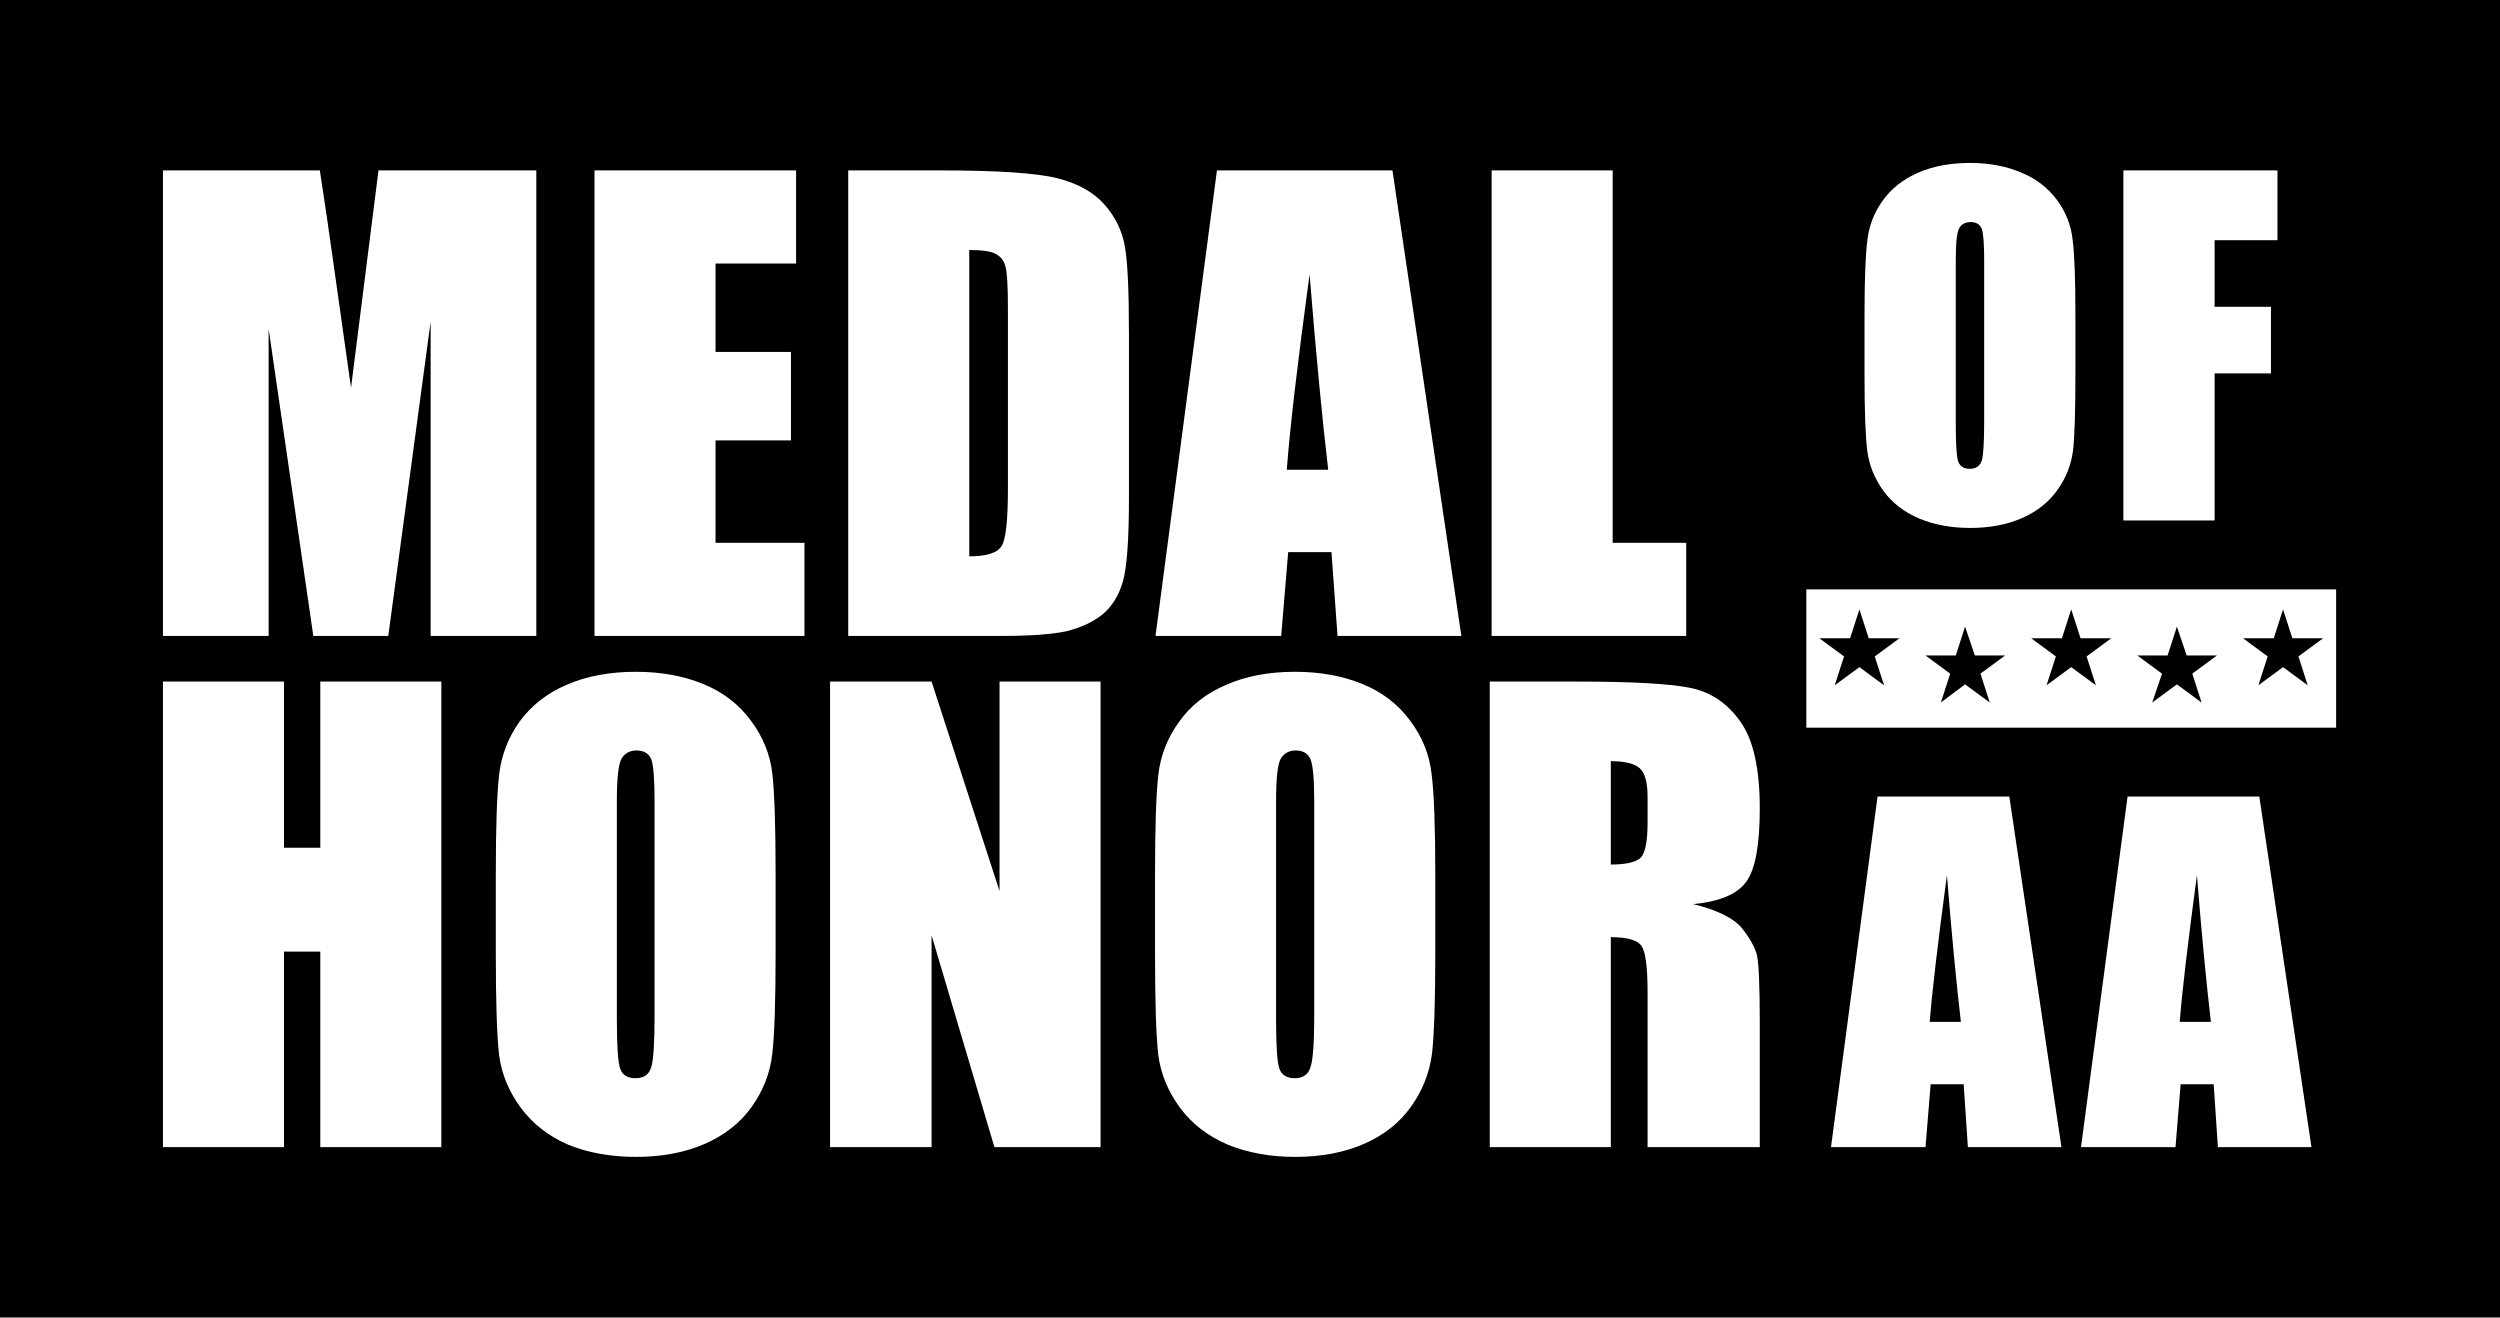
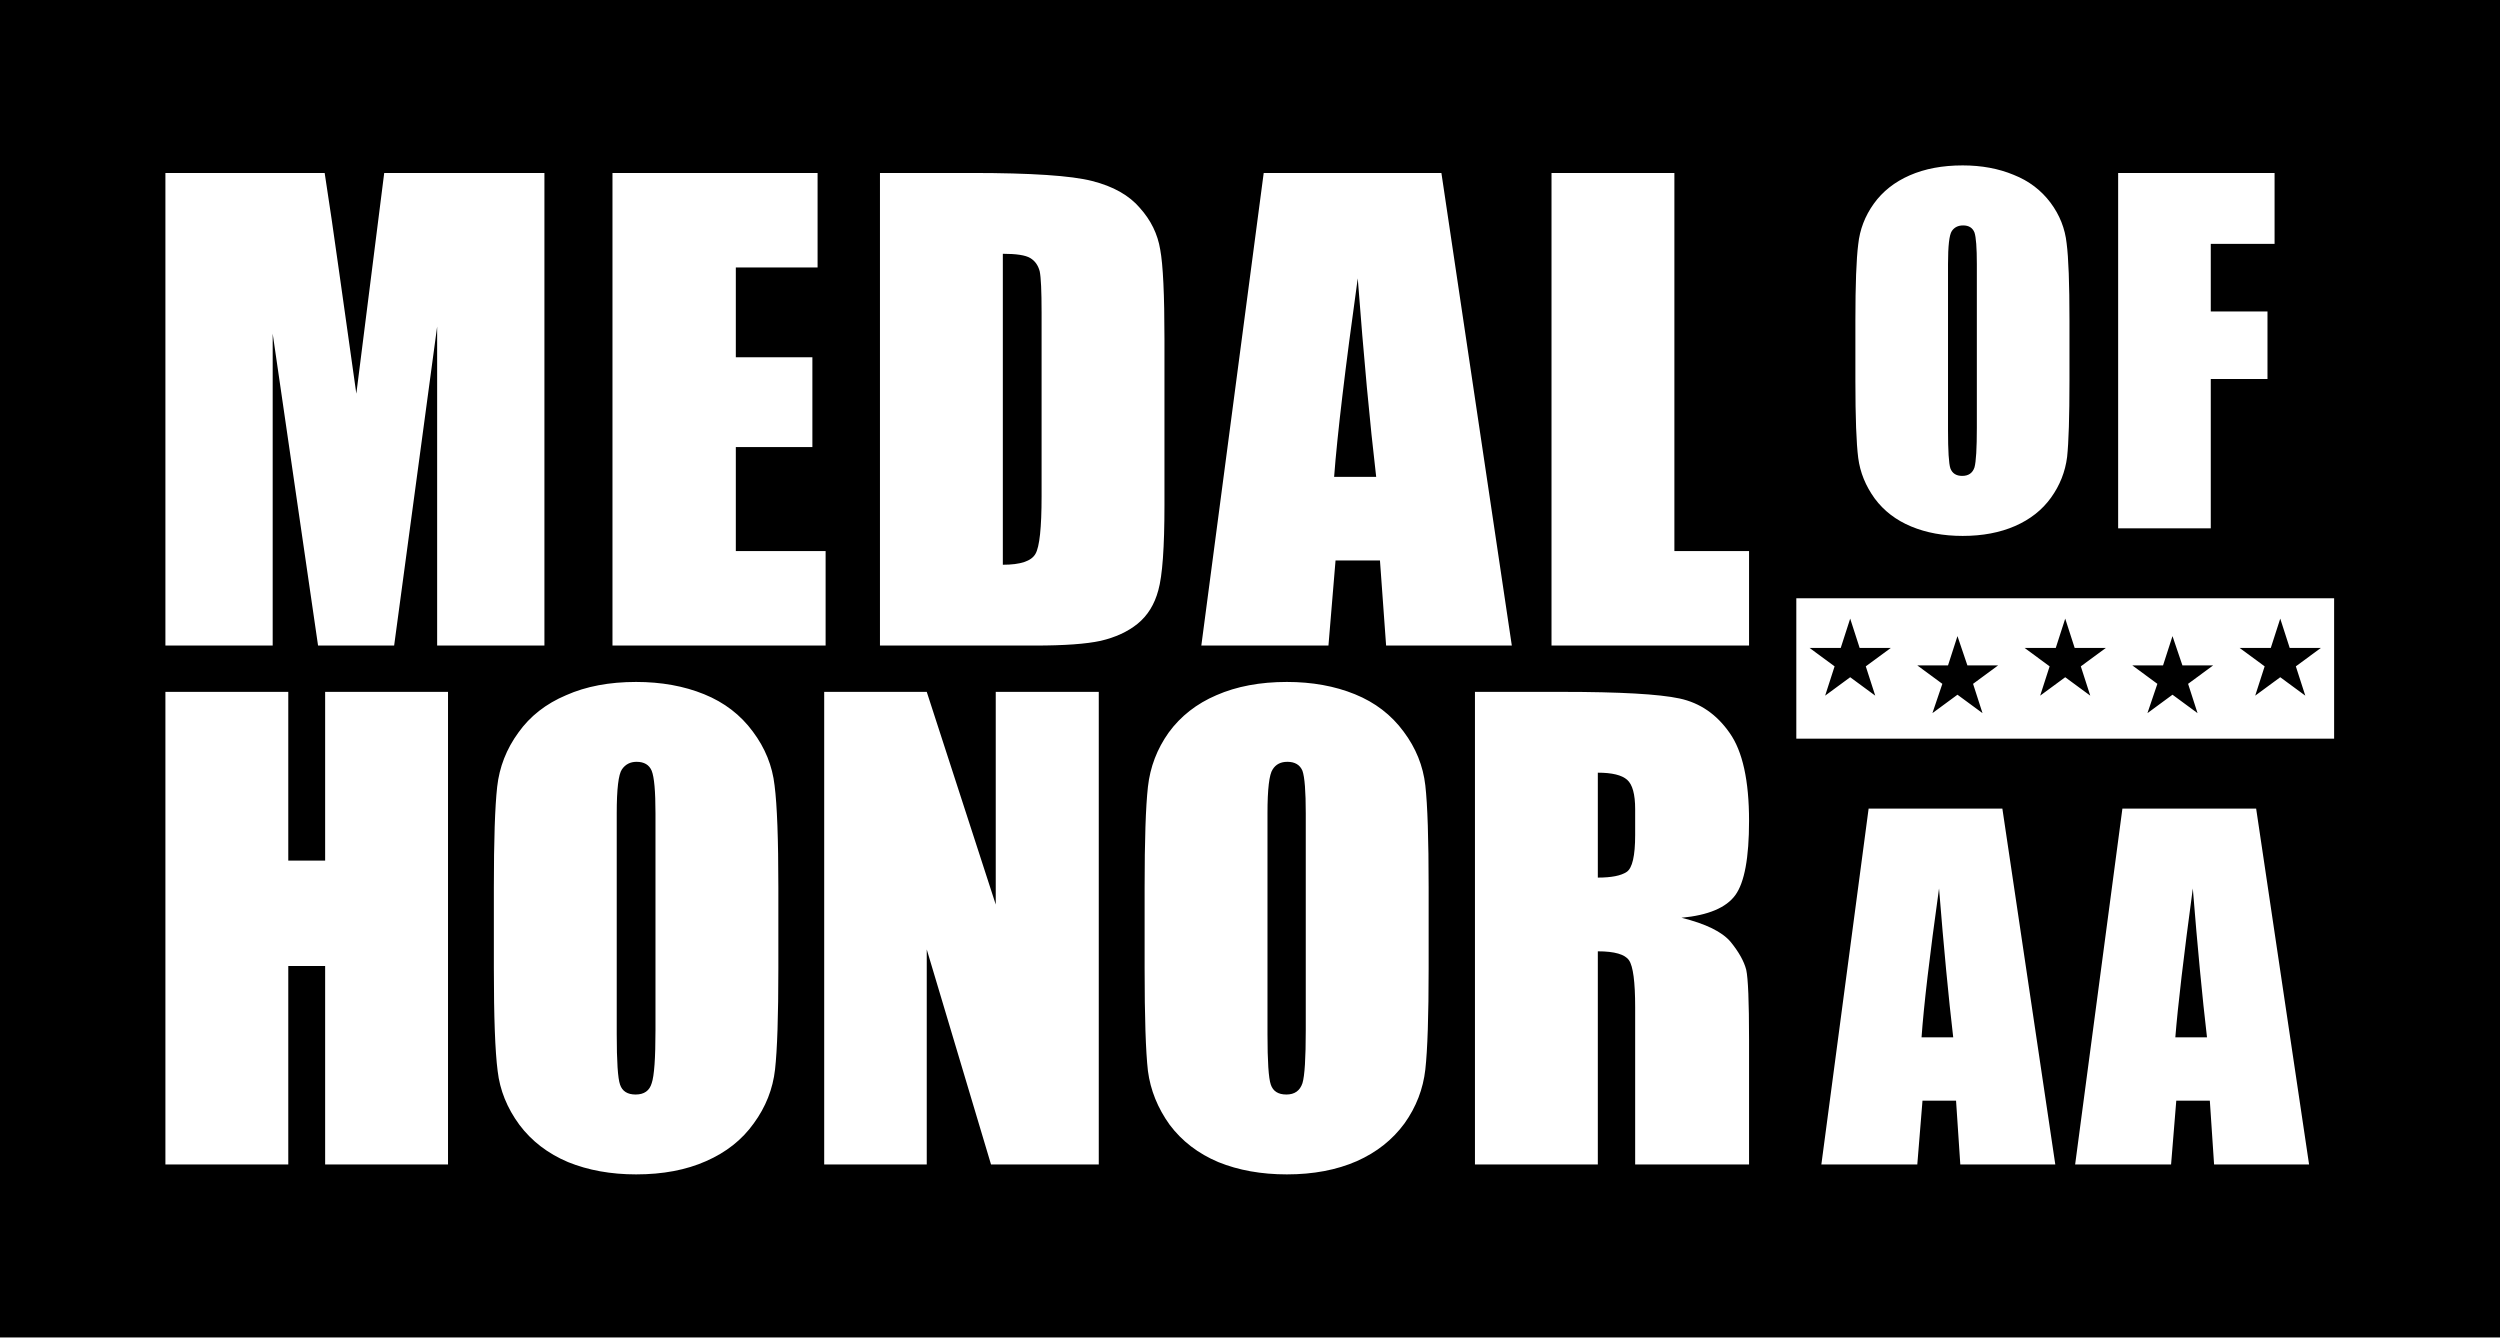
- <svg xmlns="http://www.w3.org/2000/svg" viewBox="0 0 537 283">
-   <rect width="537" height="283" fill="#000000" />
-   <path fill="#ffffff" d="M115.2 36.6V136.6H92.5V69.1L83.4 136.6H67.3L57.7 70.6V136.6H35V36.6H68.7Q70.1 45.6 71.8 57.8L75.4 83.3L81.3 36.6ZM182.2 36.6H201.7Q220.5 36.6 227.2 38.3Q233.8 40 237.3 44Q240.7 47.9 241.6 52.8Q242.5 57.6 242.5 71.8V106.9Q242.5 120.3 241.2 124.9Q239.9 129.4 236.8 132Q233.6 134.5 229 135.6Q224.4 136.6 215 136.6H182.2ZM308.3 204.9Q308.3 220 307.6 226.3Q306.8 232.5 303.1 237.7Q299.4 242.9 293 245.7Q286.6 248.5 278.2 248.5Q270.2 248.5 263.8 245.9Q257.4 243.2 253.5 238Q249.6 232.7 248.8 226.6Q248.1 220.4 248.1 204.9V187.8Q248.1 172.8 248.8 166.5Q249.5 160.2 253.3 155Q257 149.8 263.4 147.1Q269.7 144.3 278.2 144.3Q286.2 144.3 292.6 146.9Q299 149.5 302.9 154.8Q306.8 160 307.5 166.2Q308.3 172.4 308.3 187.8ZM166.6 204.9Q166.6 220 165.9 226.3Q165.2 232.5 161.5 237.7Q157.8 242.9 151.4 245.7Q145 248.5 136.6 248.5Q128.5 248.5 122.1 245.9Q115.8 243.2 111.9 238Q108 232.7 107.2 226.6Q106.5 220.4 106.5 204.9V187.8Q106.5 172.8 107.2 166.5Q107.9 160.2 111.6 155Q115.4 149.8 121.7 147.1Q128.1 144.3 136.6 144.3Q144.6 144.3 151 146.9Q157.4 149.5 161.3 154.8Q165.2 160 165.9 166.2Q166.6 172.4 166.6 187.8ZM94.8 146.4V246.4H68.8V204.4H61V246.4H35V146.4H61V182.1H68.8V146.4ZM320 146.4H338.4Q356.8 146.4 363.3 147.8Q369.8 149.2 373.9 155.1Q378 160.9 378 173.7Q378 185.4 375.1 189.4Q372.2 193.4 363.7 194.2Q371.4 196.1 374.1 199.3Q376.7 202.5 377.4 205.2Q378 207.9 378 220V246.4H353.9V213.1Q353.9 205.1 352.6 203.2Q351.3 201.3 346 201.3V246.4H320ZM236.4 146.4V246.4H213.6L200.1 200.9V246.4H178.3V146.4H200.1L214.7 191.4V146.4ZM299.1 36.6 313.9 136.6H287.3L286 118.6H276.7L275.2 136.6H248.2L261.4 36.6ZM127.7 36.6H171V56.6H153.7V75.6H169.9V94.6H153.7V116.6H172.8V136.6H127.7ZM388 126.6H501.8V156.3H388ZM445.8 80.6Q445.8 92 445.3 96.7Q444.7 101.4 441.9 105.3Q439.1 109.2 434.3 111.3Q429.5 113.4 423.2 113.4Q417.1 113.4 412.3 111.4Q407.5 109.4 404.6 105.5Q401.7 101.5 401.1 96.9Q400.5 92.2 400.5 80.6V67.8Q400.5 56.4 401.1 51.7Q401.6 47 404.4 43.1Q407.2 39.2 412 37.1Q416.8 35 423.2 35Q429.2 35 434 37Q438.8 38.9 441.8 42.9Q444.7 46.8 445.2 51.5Q445.8 56.1 445.8 67.8ZM346.4 36.6V116.6H362.2V136.6H320.4V36.6ZM431.6 171.1 442.8 246.4H422.7L421.8 232.9H414.7L413.6 246.4H393.3L403.3 171.1ZM485.3 171.1 496.5 246.4H476.4L475.5 232.9H468.4L467.3 246.4H447L457 171.1ZM456.1 36.6H489.2V51.6H475.7V65.9H487.8V80.2H475.7V111.8H456.1ZM282.3 172.1Q282.3 165.1 281.5 163.1Q280.7 161.2 278.3 161.2Q276.3 161.2 275.2 162.8Q274.1 164.4 274.1 172.1V218.8Q274.1 227.5 274.8 229.5Q275.5 231.6 278.1 231.6Q280.8 231.6 281.5 229.2Q282.3 226.9 282.3 218ZM140.6 172.1Q140.6 165.1 139.9 163.1Q139.1 161.2 136.7 161.2Q134.7 161.2 133.6 162.8Q132.5 164.4 132.5 172.1V218.8Q132.5 227.5 133.2 229.5Q133.9 231.6 136.5 231.6Q139.2 231.6 139.9 229.2Q140.6 226.9 140.6 218ZM208.2 53.7V119.5Q213.9 119.5 215.2 117.2Q216.5 115 216.5 105V66.1Q216.5 59.3 216 57.4Q215.6 55.5 214 54.6Q212.5 53.7 208.2 53.7ZM426.2 55.9Q426.2 50.7 425.7 49.2Q425.1 47.7 423.3 47.7Q421.7 47.7 420.9 48.9Q420.1 50.1 420.1 55.9V91Q420.1 97.6 420.6 99.1Q421.2 100.7 423.1 100.7Q425.1 100.7 425.7 98.9Q426.2 97.1 426.2 90.5ZM285.3 100.9Q283.3 83.9 281.3 58.9Q277.4 87.6 276.4 100.9ZM346 163.5V185.7Q350.4 185.7 352.1 184.5Q353.9 183.3 353.9 176.7V171.2Q353.9 166.5 352.2 165Q350.5 163.5 346 163.5ZM421.2 219.5Q419.7 206.7 418.2 188Q415.3 209.5 414.5 219.5ZM474.9 219.5Q473.4 206.7 471.9 188Q469 209.5 468.2 219.5ZM467.6 134.6 465.6 140.8 459.1 140.8 464.4 144.7 462.3 150.9 467.6 147 472.9 150.9 470.9 144.7 476.2 140.8 469.7 140.8ZM399.4 130.9 397.4 137.1 390.8 137.1 396.1 141 394.1 147.2 399.4 143.3 404.7 147.2 402.7 141 408 137.1 401.4 137.1ZM490.4 130.9 488.4 137.1 481.8 137.1 487.1 141 485.1 147.2 490.4 143.3 495.7 147.2 493.7 141 499 137.1 492.4 137.1ZM444.9 130.9 442.9 137.1 436.3 137.1 441.6 141 439.6 147.2 444.9 143.3 450.2 147.2 448.2 141 453.5 137.1 446.9 137.1ZM422.1 134.6 420.1 140.8 413.6 140.8 418.9 144.7 416.9 150.9 422.1 147 427.4 150.9 425.4 144.7 430.7 140.8 424.2 140.8Z" />
+ <svg xmlns="http://www.w3.org/2000/svg" viewBox="0 0 529 283">
+   <rect width="529" height="283" fill="#000000" />
+   <path fill="#ffffff" d="M115.2 36.6V136.6H92.5V69.1L83.4 136.6H67.3L57.7 70.6V136.6H35V36.6H68.7Q70.1 45.6 71.8 57.8L75.4 83.3L81.3 36.6ZM186.2 36.6H205.6Q224.5 36.6 231.1 38.3Q237.8 40 241.2 44Q244.7 47.9 245.5 52.8Q246.4 57.6 246.4 71.8V106.9Q246.4 120.3 245.1 124.9Q243.9 129.4 240.7 132Q237.6 134.5 232.9 135.6Q228.3 136.6 219 136.6H186.2ZM164.7 204.9Q164.7 220 164 226.3Q163.3 232.5 159.5 237.7Q155.8 242.9 149.4 245.7Q143.1 248.5 134.6 248.5Q126.6 248.5 120.2 245.9Q113.8 243.2 109.9 238Q106 232.7 105.3 226.6Q104.5 220.4 104.5 204.9V187.8Q104.5 172.8 105.2 166.5Q105.9 160.2 109.7 155Q113.4 149.8 119.8 147.1Q126.1 144.3 134.6 144.3Q142.6 144.3 149 146.9Q155.4 149.5 159.3 154.8Q163.2 160 163.9 166.2Q164.7 172.4 164.7 187.8ZM302.3 204.9Q302.3 220 301.6 226.3Q300.9 232.5 297.2 237.7Q293.4 242.9 287.1 245.7Q280.7 248.5 272.3 248.5Q264.2 248.5 257.8 245.9Q251.4 243.2 247.5 238Q243.7 232.7 242.9 226.6Q242.2 220.4 242.2 204.9V187.8Q242.2 172.8 242.9 166.5Q243.6 160.2 247.3 155Q251.1 149.8 257.4 147.1Q263.8 144.3 272.3 144.3Q280.3 144.3 286.7 146.9Q293.1 149.5 297 154.8Q300.9 160 301.6 166.2Q302.3 172.4 302.3 187.8ZM94.8 146.4V246.4H68.8V204.4H61V246.4H35V146.4H61V182.1H68.8V146.4ZM312.1 146.4H330.5Q348.9 146.4 355.4 147.8Q361.9 149.2 366 155.1Q370.1 160.9 370.1 173.7Q370.1 185.4 367.2 189.4Q364.3 193.4 355.8 194.2Q363.5 196.1 366.2 199.3Q368.8 202.5 369.5 205.2Q370.1 207.9 370.1 220V246.4H346V213.1Q346 205.1 344.7 203.2Q343.4 201.3 338.1 201.3V246.4H312.1ZM232.5 146.4V246.4H209.7L196.1 200.9V246.4H174.4V146.4H196.1L210.7 191.4V146.4ZM305 36.6 319.9 136.6H293.3L292 118.6H282.6L281.1 136.6H254.2L267.4 36.6ZM129.6 36.6H173V56.6H155.7V75.6H171.9V94.6H155.7V116.6H174.7V136.6H129.6ZM380.1 126.6H493.9V156.3H380.1ZM437.9 80.6Q437.9 92 437.4 96.7Q436.8 101.4 434 105.3Q431.2 109.2 426.4 111.3Q421.6 113.4 415.3 113.4Q409.2 113.4 404.4 111.4Q399.6 109.4 396.7 105.5Q393.8 101.5 393.2 96.9Q392.6 92.2 392.6 80.6V67.8Q392.6 56.4 393.2 51.7Q393.7 47 396.5 43.1Q399.3 39.2 404.1 37.1Q408.9 35 415.3 35Q421.3 35 426.1 37Q430.9 38.9 433.9 42.9Q436.8 46.8 437.3 51.5Q437.9 56.1 437.9 67.8ZM354.3 36.6V116.6H370.1V136.6H328.3V36.6ZM423.7 171.1 434.9 246.4H414.8L413.9 232.9H406.8L405.7 246.4H385.4L395.4 171.1ZM477.4 171.1 488.6 246.4H468.5L467.6 232.9H460.5L459.4 246.4H439.1L449.1 171.1ZM448.2 36.6H481.3V51.6H467.8V65.9H479.8V80.2H467.8V111.8H448.2ZM276.3 172.1Q276.3 165.1 275.6 163.1Q274.8 161.2 272.4 161.2Q270.3 161.2 269.3 162.8Q268.2 164.4 268.2 172.1V218.8Q268.2 227.5 268.9 229.5Q269.6 231.6 272.2 231.6Q274.8 231.6 275.6 229.2Q276.3 226.9 276.3 218ZM138.7 172.1Q138.7 165.1 137.9 163.1Q137.1 161.2 134.7 161.2Q132.7 161.2 131.6 162.8Q130.5 164.4 130.5 172.1V218.8Q130.5 227.5 131.2 229.5Q131.9 231.6 134.5 231.6Q137.2 231.6 137.9 229.2Q138.7 226.9 138.7 218ZM212.2 53.7V119.5Q217.8 119.5 219.1 117.2Q220.4 115 220.4 105V66.1Q220.4 59.3 220 57.4Q219.5 55.5 218 54.6Q216.5 53.7 212.2 53.7ZM418.3 55.9Q418.3 50.7 417.8 49.2Q417.2 47.7 415.4 47.7Q413.8 47.7 413 48.9Q412.2 50.1 412.2 55.9V91Q412.2 97.6 412.7 99.1Q413.3 100.7 415.2 100.7Q417.2 100.7 417.8 98.9Q418.3 97.1 418.3 90.5ZM291.2 100.9Q289.2 83.9 287.3 58.9Q283.3 87.6 282.3 100.9ZM338.1 163.5V185.7Q342.4 185.7 344.2 184.5Q346 183.3 346 176.7V171.2Q346 166.5 344.3 165Q342.6 163.5 338.1 163.5ZM413.3 219.5Q411.8 206.7 410.3 188Q407.3 209.5 406.6 219.5ZM467 219.5Q465.5 206.7 464 188Q461.1 209.5 460.3 219.5ZM459.7 134.6 457.7 140.8 451.2 140.8 456.5 144.7 454.4 150.9 459.7 147 465 150.9 463 144.7 468.3 140.8 461.8 140.8ZM391.5 130.9 389.5 137.1 382.9 137.1 388.2 141 386.2 147.2 391.5 143.3 396.8 147.2 394.8 141 400.1 137.1 393.5 137.1ZM482.5 130.9 480.5 137.1 473.9 137.1 479.2 141 477.2 147.2 482.5 143.3 487.8 147.2 485.8 141 491.1 137.1 484.5 137.1ZM437 130.9 435 137.1 428.4 137.1 433.7 141 431.7 147.2 437 143.3 442.3 147.2 440.3 141 445.6 137.1 439 137.1ZM414.2 134.6 412.2 140.8 405.7 140.8 411 144.7 408.9 150.9 414.2 147 419.5 150.9 417.5 144.7 422.8 140.8 416.3 140.8Z" />
</svg>
